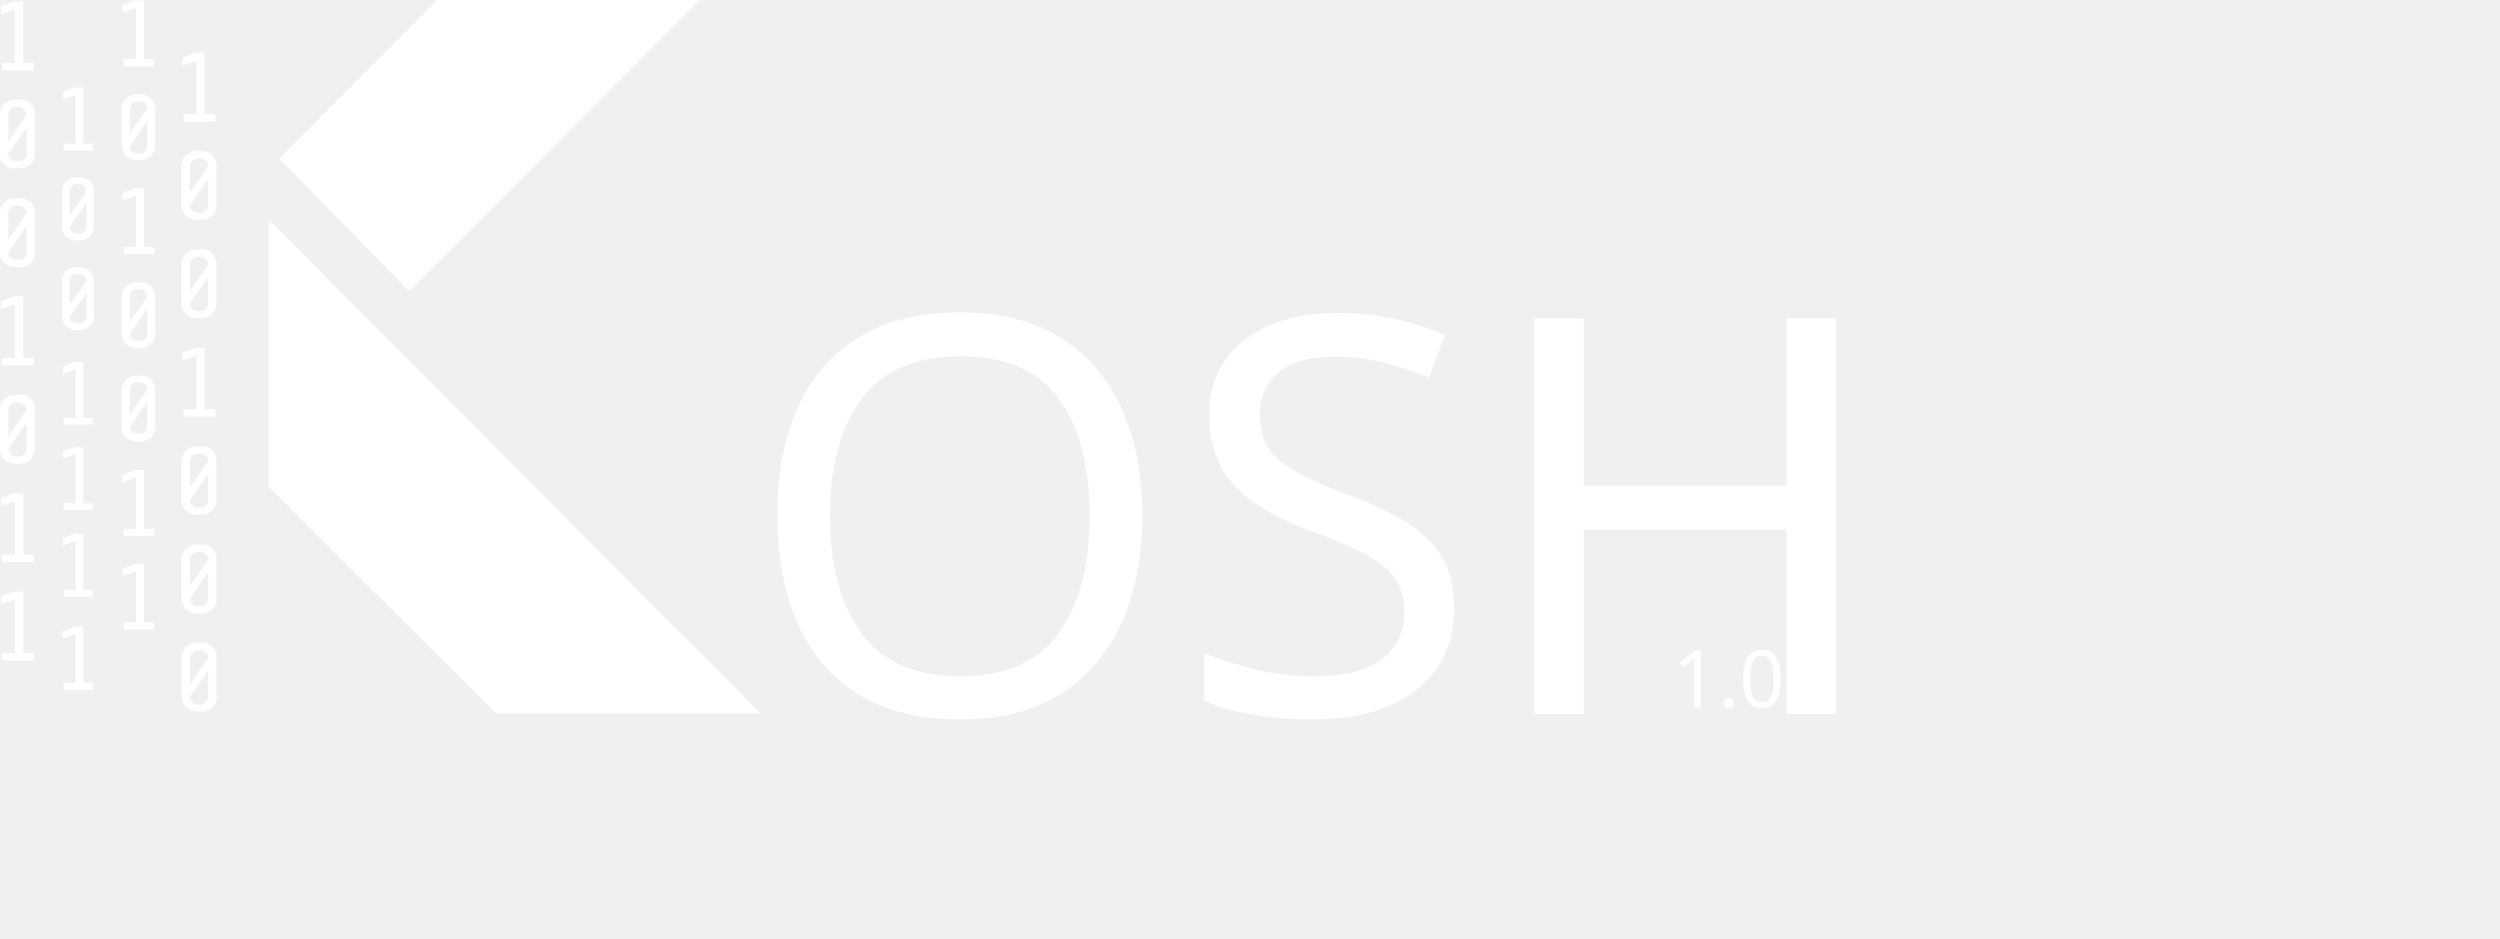
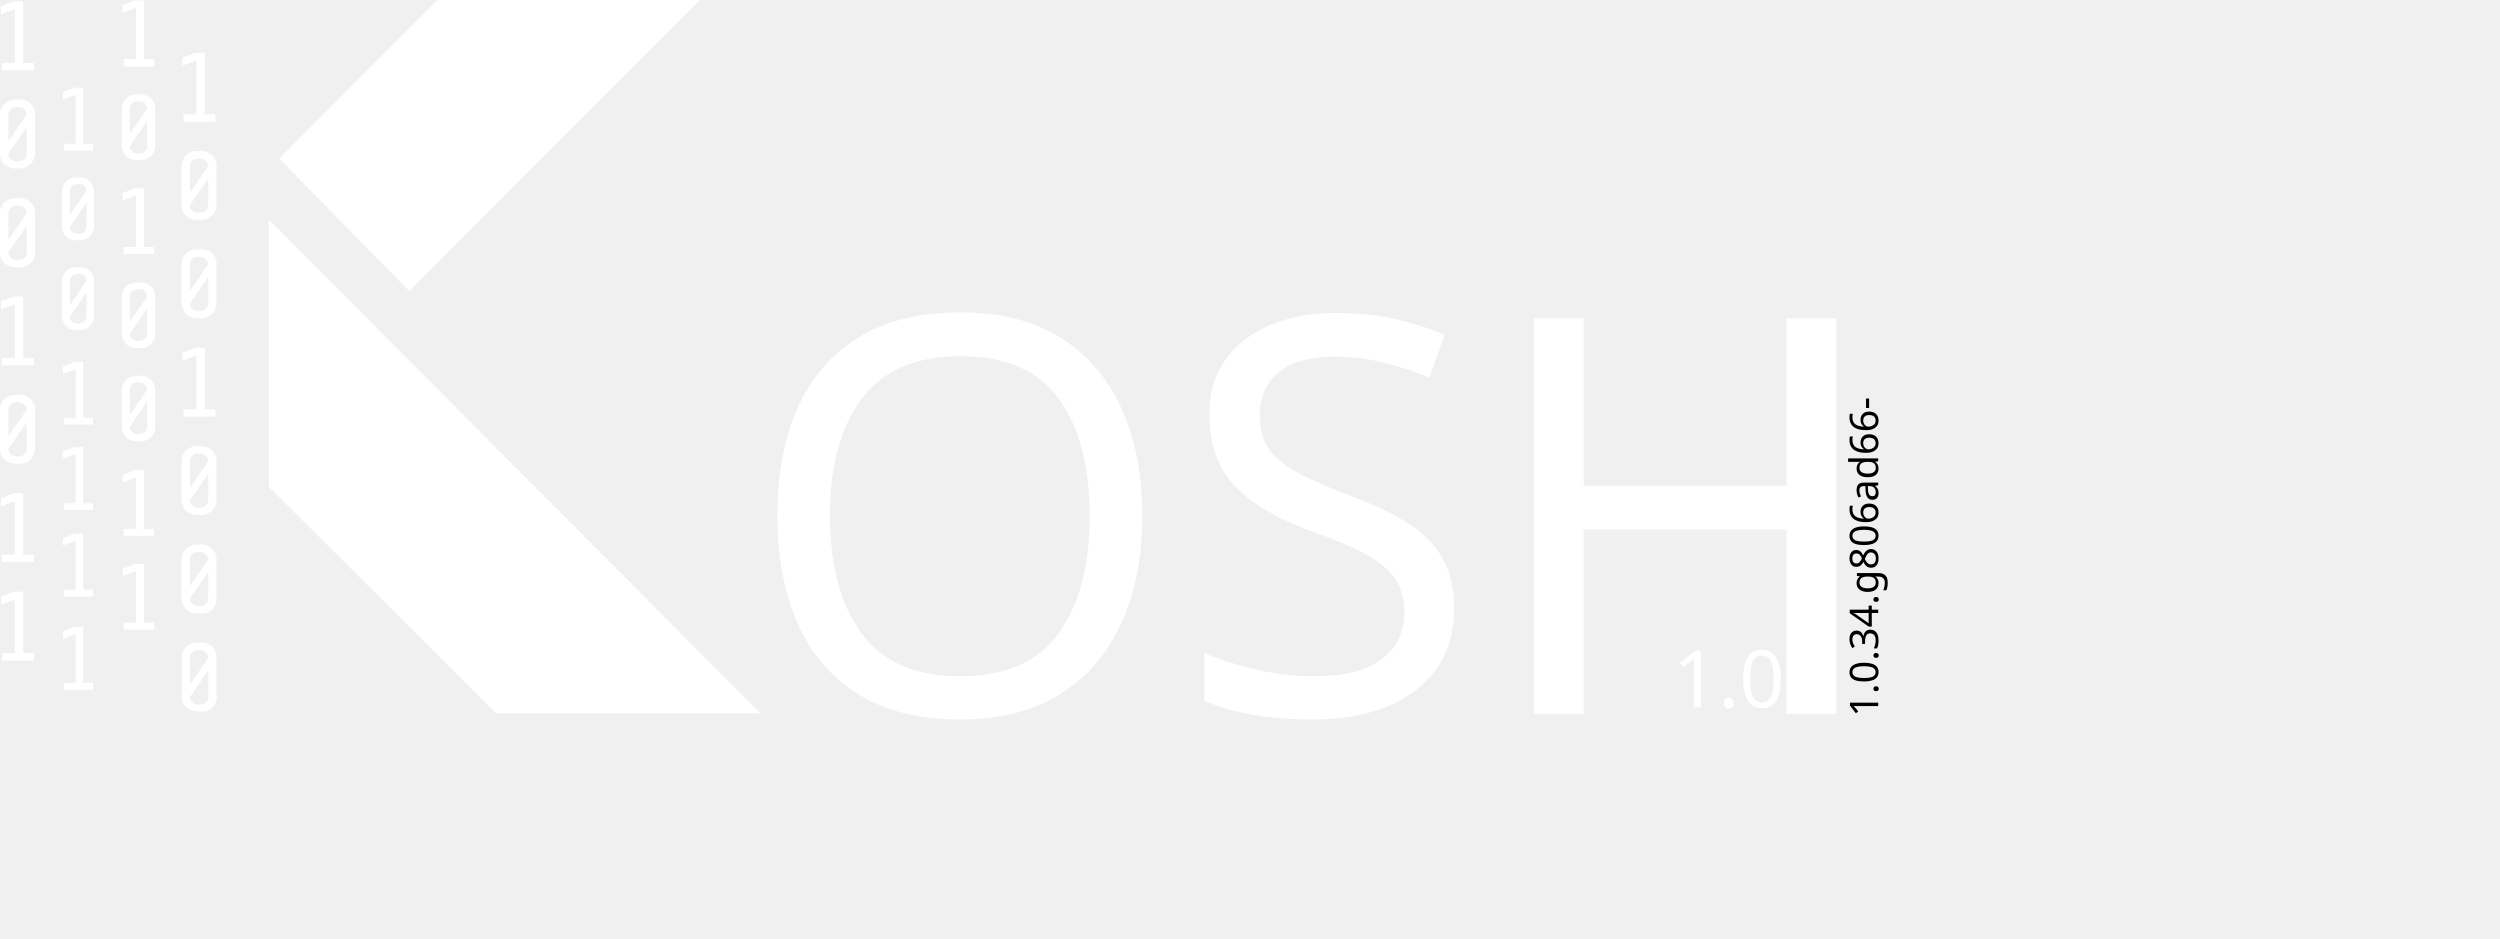
<svg xmlns="http://www.w3.org/2000/svg" id="Layer_1" data-name="Layer 1" viewBox="0 0 336.22 126.28" version="1.1">
  <defs id="defs5409">
    <style id="style5407">.cls-1{font-size:74.49px;font-family:BrandonGrotesque-Medium, Brandon Grotesque;font-weight:500;}.cls-1,.cls-2{fill:#fff;}</style>
  </defs>
  <text class="cls-1" transform="translate(100 96.01)" id="text5411">OSH</text>
  <polygon class="cls-2" points="55.05 39.16 94.1 0 58.8 0 37.55 21.33 55.05 39.16" id="polygon5419" />
  <polygon class="cls-2" points="36.15 29.54 36.15 65.47 66.73 95.93 102.28 95.93 36.15 29.54" id="polygon5421" />
  <path class="cls-2" d="M74.82,475.78v1h4.3v-1H77.67v-8.27H76.42l-1.74.66v1.07l1.87-.69v7.23Z" transform="translate(-74.55 -467.32)" id="path5423" />
  <path class="cls-2" d="M79.26,487.74V483A2,2,0,0,0,77,480.73h-.27a2.24,2.24,0,0,0-1.62.57,2.21,2.21,0,0,0-.6,1.68v4.76a2.23,2.23,0,0,0,.6,1.68,2.29,2.29,0,0,0,1.62.57H77a2.26,2.26,0,0,0,1.62-.57A2.23,2.23,0,0,0,79.26,487.74Zm-1.12-5-2.46,3.58v-3.58A1,1,0,0,1,76,482a1.07,1.07,0,0,1,.78-.3H77a1.09,1.09,0,0,1,.79.3A1,1,0,0,1,78.14,482.73ZM75.68,488l2.46-3.57V488a1,1,0,0,1-.31.71,1.09,1.09,0,0,1-.79.3h-.27a1.07,1.07,0,0,1-.78-.3A.93.93,0,0,1,75.68,488Z" transform="translate(-74.55 -467.32)" id="path5425" />
  <path class="cls-2" d="M79.26,501v-4.76A2,2,0,0,0,77,494h-.27a2.24,2.24,0,0,0-1.62.57,2.21,2.21,0,0,0-.6,1.68V501a2.2,2.2,0,0,0,.6,1.67,2.25,2.25,0,0,0,1.62.58H77A2,2,0,0,0,79.26,501Zm-1.12-5-2.46,3.58V496a.93.93,0,0,1,.31-.71,1.07,1.07,0,0,1,.78-.3H77a1.09,1.09,0,0,1,.79.3A1,1,0,0,1,78.14,496Zm-2.46,5.26,2.46-3.57v3.57a1,1,0,0,1-.31.71,1.09,1.09,0,0,1-.79.3h-.27a1.07,1.07,0,0,1-.78-.3A1,1,0,0,1,75.68,501.22Z" transform="translate(-74.55 -467.32)" id="path5427" />
  <path class="cls-2" d="M74.82,515.46v1h4.3v-1H77.67v-8.27H76.42l-1.74.66v1.07l1.87-.69v7.23Z" transform="translate(-74.55 -467.32)" id="path5429" />
  <path class="cls-2" d="M79.26,527.43v-4.76A2,2,0,0,0,77,520.42h-.27a2.24,2.24,0,0,0-1.62.57,2.21,2.21,0,0,0-.6,1.68v4.76a2.2,2.2,0,0,0,.6,1.67,2.25,2.25,0,0,0,1.62.58H77a2,2,0,0,0,2.22-2.25Zm-1.12-5L75.68,526v-3.58a1,1,0,0,1,.31-.71,1.07,1.07,0,0,1,.78-.3H77a1.09,1.09,0,0,1,.79.3A1,1,0,0,1,78.14,522.42Zm-2.46,5.26,2.46-3.57v3.57a1,1,0,0,1-.31.71,1.09,1.09,0,0,1-.79.3h-.27a1.07,1.07,0,0,1-.78-.3A.93.93,0,0,1,75.68,527.68Z" transform="translate(-74.55 -467.32)" id="path5431" />
  <path class="cls-2" d="M74.82,541.92v1h4.3v-1H77.68v-8.27H76.42l-1.73.67v1.07l1.87-.69v7.22Z" transform="translate(-74.55 -467.32)" id="path5433" />
  <path class="cls-2" d="M74.82,555.15v1h4.3v-1H77.68v-8.26H76.42l-1.73.66v1.07l1.87-.69v7.22Z" transform="translate(-74.55 -467.32)" id="path5435" />
  <path class="cls-2" d="M99.23,482.68v1h4.3v-1h-1.45v-8.27h-1.25l-1.74.66v1.08l1.87-.69v7.22Z" transform="translate(-74.55 -467.32)" id="path5437" />
  <path class="cls-2" d="M103.67,494.65v-4.76a2,2,0,0,0-2.22-2.25h-.27a2.24,2.24,0,0,0-1.62.57,2.21,2.21,0,0,0-.6,1.68v4.76a2.2,2.2,0,0,0,.6,1.67,2.28,2.28,0,0,0,1.62.58h.27a2.26,2.26,0,0,0,1.62-.58A2.2,2.2,0,0,0,103.67,494.65Zm-1.12-5-2.46,3.59v-3.59a.93.93,0,0,1,.31-.7,1.07,1.07,0,0,1,.78-.3h.27a1.09,1.09,0,0,1,.79.3A1,1,0,0,1,102.55,489.63Zm-2.46,5.27,2.46-3.57v3.57a1,1,0,0,1-.31.71,1.09,1.09,0,0,1-.79.29h-.27a1.06,1.06,0,0,1-.78-.29A1,1,0,0,1,100.09,494.9Z" transform="translate(-74.55 -467.32)" id="path5439" />
  <path class="cls-2" d="M103.67,507.87v-4.76a2,2,0,0,0-2.22-2.25h-.27a2.24,2.24,0,0,0-1.62.57,2.21,2.21,0,0,0-.6,1.68v4.76a2.23,2.23,0,0,0,.6,1.68,2.27,2.27,0,0,0,1.62.57h.27a2.26,2.26,0,0,0,1.62-.57A2.23,2.23,0,0,0,103.67,507.87Zm-1.12-5-2.46,3.59v-3.59a1,1,0,0,1,.31-.71,1.11,1.11,0,0,1,.78-.29h.27a1.13,1.13,0,0,1,.79.29A1,1,0,0,1,102.55,502.86Zm-2.46,5.27,2.46-3.58v3.58a1,1,0,0,1-.31.7,1.09,1.09,0,0,1-.79.3h-.27a1.07,1.07,0,0,1-.78-.3A.91.91,0,0,1,100.09,508.13Z" transform="translate(-74.55 -467.32)" id="path5441" />
  <path class="cls-2" d="M99.23,522.36v1h4.3v-1h-1.45v-8.27h-1.25l-1.74.67v1.07l1.87-.69v7.22Z" transform="translate(-74.55 -467.32)" id="path5443" />
  <path class="cls-2" d="M103.67,534.34v-4.77a2.24,2.24,0,0,0-.59-1.68,2.3,2.3,0,0,0-1.63-.56h-.27a2.28,2.28,0,0,0-1.62.56,2.21,2.21,0,0,0-.6,1.68v4.77a2.2,2.2,0,0,0,.6,1.67,2.27,2.27,0,0,0,1.62.57h.27a2.26,2.26,0,0,0,1.62-.57A2.2,2.2,0,0,0,103.67,534.34Zm-1.12-5-2.46,3.59v-3.59a.91.91,0,0,1,.31-.7,1.07,1.07,0,0,1,.78-.3h.27a1.09,1.09,0,0,1,.79.3A1,1,0,0,1,102.55,529.32Zm-2.46,5.27,2.46-3.57v3.57a1,1,0,0,1-.31.71,1.13,1.13,0,0,1-.79.29h-.27a1.11,1.11,0,0,1-.78-.29A1,1,0,0,1,100.09,534.59Z" transform="translate(-74.55 -467.32)" id="path5445" />
  <path class="cls-2" d="M103.67,547.57v-4.76a2,2,0,0,0-2.22-2.25h-.27a2.24,2.24,0,0,0-1.62.57,2.21,2.21,0,0,0-.6,1.68v4.76a2.2,2.2,0,0,0,.6,1.67,2.23,2.23,0,0,0,1.62.58h.27a2,2,0,0,0,2.22-2.25Zm-1.12-5-2.46,3.58v-3.58a.93.93,0,0,1,.31-.71,1.07,1.07,0,0,1,.78-.3h.27a1.09,1.09,0,0,1,.79.3A1,1,0,0,1,102.55,542.56Zm-2.46,5.26,2.46-3.57v3.57a1,1,0,0,1-.31.71,1.09,1.09,0,0,1-.79.3h-.27a1.07,1.07,0,0,1-.78-.3A1,1,0,0,1,100.09,547.82Z" transform="translate(-74.55 -467.32)" id="path5447" />
  <path class="cls-2" d="M103.67,560.8V556a2,2,0,0,0-2.22-2.25h-.27a2.24,2.24,0,0,0-1.62.57A2.21,2.21,0,0,0,99,556v4.76a2.2,2.2,0,0,0,.6,1.67,2.23,2.23,0,0,0,1.62.58h.27a2,2,0,0,0,2.22-2.25Zm-1.12-5-2.46,3.58v-3.58a.93.93,0,0,1,.31-.71,1.07,1.07,0,0,1,.78-.3h.27a1.09,1.09,0,0,1,.79.3A1,1,0,0,1,102.55,555.79Zm-2.46,5.26,2.46-3.57v3.57a1,1,0,0,1-.31.71,1.09,1.09,0,0,1-.79.3h-.27a1.07,1.07,0,0,1-.78-.3A.93.93,0,0,1,100.09,561.05Z" transform="translate(-74.55 -467.32)" id="path5449" />
  <path class="cls-2" d="M91.18,475.27v1h4.11v-1H93.91v-7.89h-1.2l-1.65.63v1l1.78-.66v6.9Z" transform="translate(-74.55 -467.32)" id="path5451" />
  <path class="cls-2" d="M95.43,486.71v-4.55a2.1,2.1,0,0,0-.57-1.6,2.13,2.13,0,0,0-1.55-.55h-.26a2.13,2.13,0,0,0-1.55.55,2.1,2.1,0,0,0-.57,1.6v4.55a2.06,2.06,0,0,0,.58,1.59,2.12,2.12,0,0,0,1.54.55h.26a2.12,2.12,0,0,0,1.54-.55A2.06,2.06,0,0,0,95.43,486.71Zm-1.08-4.79L92,485.34v-3.42a.9.9,0,0,1,.29-.68,1,1,0,0,1,.75-.28h.26a1,1,0,0,1,.75.28A.9.9,0,0,1,94.35,481.92ZM92,487l2.34-3.41V487a.88.88,0,0,1-.29.67,1.05,1.05,0,0,1-.75.29h-.26a1.05,1.05,0,0,1-.75-.29A.88.88,0,0,1,92,487Z" transform="translate(-74.55 -467.32)" id="path5453" />
  <path class="cls-2" d="M91.18,500.54v.94h4.11v-.94H93.91v-7.9h-1.2l-1.65.63v1l1.78-.66v6.9Z" transform="translate(-74.55 -467.32)" id="path5455" />
  <path class="cls-2" d="M95.43,512v-4.55a2.14,2.14,0,0,0-.57-1.61,2.17,2.17,0,0,0-1.55-.54h-.26a2.17,2.17,0,0,0-1.55.54,2.14,2.14,0,0,0-.57,1.61V512a2.06,2.06,0,0,0,.58,1.59,2.12,2.12,0,0,0,1.54.55h.26a2.12,2.12,0,0,0,1.54-.55A2.06,2.06,0,0,0,95.43,512Zm-1.08-4.79L92,510.6v-3.42a.9.9,0,0,1,.29-.68,1,1,0,0,1,.75-.28h.26a1,1,0,0,1,.75.28A.9.9,0,0,1,94.35,507.18Zm-2.34,5,2.34-3.41v3.41a.88.88,0,0,1-.29.67,1.05,1.05,0,0,1-.75.29h-.26a1.05,1.05,0,0,1-.75-.29A.88.88,0,0,1,92,512.21Z" transform="translate(-74.55 -467.32)" id="path5457" />
  <path class="cls-2" d="M91.18,538.45v.94h4.11v-.94H93.91v-7.9h-1.2l-1.65.63v1l1.78-.66v6.9Z" transform="translate(-74.55 -467.32)" id="path5459" />
  <path class="cls-2" d="M95.43,524.5V520a2.1,2.1,0,0,0-.57-1.6,2.13,2.13,0,0,0-1.55-.55h-.26a2.13,2.13,0,0,0-1.55.55,2.1,2.1,0,0,0-.57,1.6v4.55a2.09,2.09,0,0,0,.58,1.6,2.16,2.16,0,0,0,1.54.54h.26a2.16,2.16,0,0,0,1.54-.54A2.09,2.09,0,0,0,95.43,524.5Zm-1.08-4.79L92,523.13v-3.42a.9.9,0,0,1,.29-.68,1.09,1.09,0,0,1,.75-.28h.26a1.09,1.09,0,0,1,.75.28A.9.9,0,0,1,94.35,519.71Zm-2.34,5,2.34-3.41v3.41a.88.88,0,0,1-.29.67,1.05,1.05,0,0,1-.75.29h-.26a1.05,1.05,0,0,1-.75-.29A.88.88,0,0,1,92,524.74Z" transform="translate(-74.55 -467.32)" id="path5461" />
  <path class="cls-2" d="M91.18,551.07V552h4.11v-.95H93.91v-7.9h-1.2l-1.65.64v1l1.78-.66v6.9Z" transform="translate(-74.55 -467.32)" id="path5463" />
  <path class="cls-2" d="M83.13,486.65v.91h3.93v-.91H85.74V479.1H84.6l-1.59.6v1l1.71-.63v6.6Z" transform="translate(-74.55 -467.32)" id="path5465" />
  <path class="cls-2" d="M87.19,497.59v-4.35a2,2,0,0,0-.54-1.53,2,2,0,0,0-1.49-.52h-.24a2,2,0,0,0-1.48.52,2,2,0,0,0-.55,1.53v4.35a1.86,1.86,0,0,0,2,2.05h.24a2,2,0,0,0,1.48-.52A2,2,0,0,0,87.19,497.59Zm-1-4.58-2.25,3.27V493a.88.88,0,0,1,.28-.65,1,1,0,0,1,.72-.27h.24a1,1,0,0,1,.72.27A.89.89,0,0,1,86.17,493Zm-2.25,4.81,2.25-3.26v3.26a.89.89,0,0,1-.29.65,1,1,0,0,1-.72.27h-.24a1,1,0,0,1-.72-.27A.88.88,0,0,1,83.92,497.82Z" transform="translate(-74.55 -467.32)" id="path5467" />
  <path class="cls-2" d="M83.13,535v.91h3.93V535H85.74v-7.55H84.6L83,528v1l1.71-.62V535Z" transform="translate(-74.55 -467.32)" id="path5469" />
  <path class="cls-2" d="M83.13,559.17v.91h3.93v-.91H85.74v-7.55H84.6l-1.59.6v1l1.71-.63v6.6Z" transform="translate(-74.55 -467.32)" id="path5471" />
  <path class="cls-2" d="M83.13,523.5v.91h3.93v-.91H85.74V516H84.6l-1.59.61v1l1.71-.62v6.59Z" transform="translate(-74.55 -467.32)" id="path5473" />
  <path class="cls-2" d="M87.19,509.67v-4.35a2,2,0,0,0-.54-1.53,2,2,0,0,0-1.49-.52h-.24a2,2,0,0,0-1.48.52,2,2,0,0,0-.55,1.53v4.35a1.86,1.86,0,0,0,2,2.05h.24a2,2,0,0,0,1.48-.52A2,2,0,0,0,87.19,509.67Zm-1-4.58-2.25,3.27v-3.27a.88.88,0,0,1,.28-.65,1,1,0,0,1,.72-.27h.24a1,1,0,0,1,.72.27A.89.89,0,0,1,86.17,505.09Zm-2.25,4.81,2.25-3.26v3.26a.89.89,0,0,1-.29.65,1,1,0,0,1-.72.27h-.24a1,1,0,0,1-.72-.27A.88.88,0,0,1,83.92,509.9Z" transform="translate(-74.55 -467.32)" id="path5475" />
  <path class="cls-2" d="M83.13,546.63v.91h3.93v-.91H85.74v-7.55H84.6l-1.59.61v1l1.71-.63v6.59Z" transform="translate(-74.55 -467.32)" id="path5477" />
  <text xml:space="preserve" style="font-style:normal;font-weight:normal;font-size:40px;line-height:1.25;font-family:sans-serif;letter-spacing:0px;word-spacing:0px;fill:#d40000;fill-opacity:0;stroke:none" x="224.957" y="95.133" id="text4318">
    <tspan id="tspan4316" x="224.957" y="95.133" style="font-style:normal;font-variant:normal;font-weight:normal;font-stretch:normal;font-size:10.667px;font-family:sans-serif;-inkscape-font-specification:'sans-serif, Normal';font-variant-ligatures:normal;font-variant-caps:normal;font-variant-numeric:normal;font-feature-settings:normal;text-align:start;writing-mode:lr-tb;text-anchor:start;fill:#ffffff;fill-opacity:1">1.0</tspan>
  </text>
  <text xml:space="preserve" style="font-style:normal;font-weight:normal;font-size:40px;line-height:1.25;font-family:sans-serif;letter-spacing:0px;word-spacing:0px;fill:#000000;fill-opacity:1;stroke:none" x="-96.395" y="252.59" id="text4402" transform="rotate(-90)">
-     <tspan id="tspan4400" x="-96.395" y="252.59" style="font-style:normal;font-variant:normal;font-weight:normal;font-stretch:normal;font-size:5.333px;font-family:sans-serif;-inkscape-font-specification:'sans-serif, Normal';font-variant-ligatures:normal;font-variant-caps:normal;font-variant-numeric:normal;font-feature-settings:normal;text-align:start;writing-mode:lr-tb;text-anchor:start;fill:#000000" />
+     <tspan id="tspan4400" x="-96.395" y="252.59" style="font-style:normal;font-variant:normal;font-weight:normal;font-stretch:normal;font-size:5.333px;font-family:sans-serif;-inkscape-font-specification:'sans-serif, Normal';font-variant-ligatures:normal;font-variant-caps:normal;font-variant-numeric:normal;font-feature-settings:normal;text-align:start;writing-mode:lr-tb;text-anchor:start;fill:#000000">1.0.34.g806ad66-</tspan>
  </text>
</svg>
